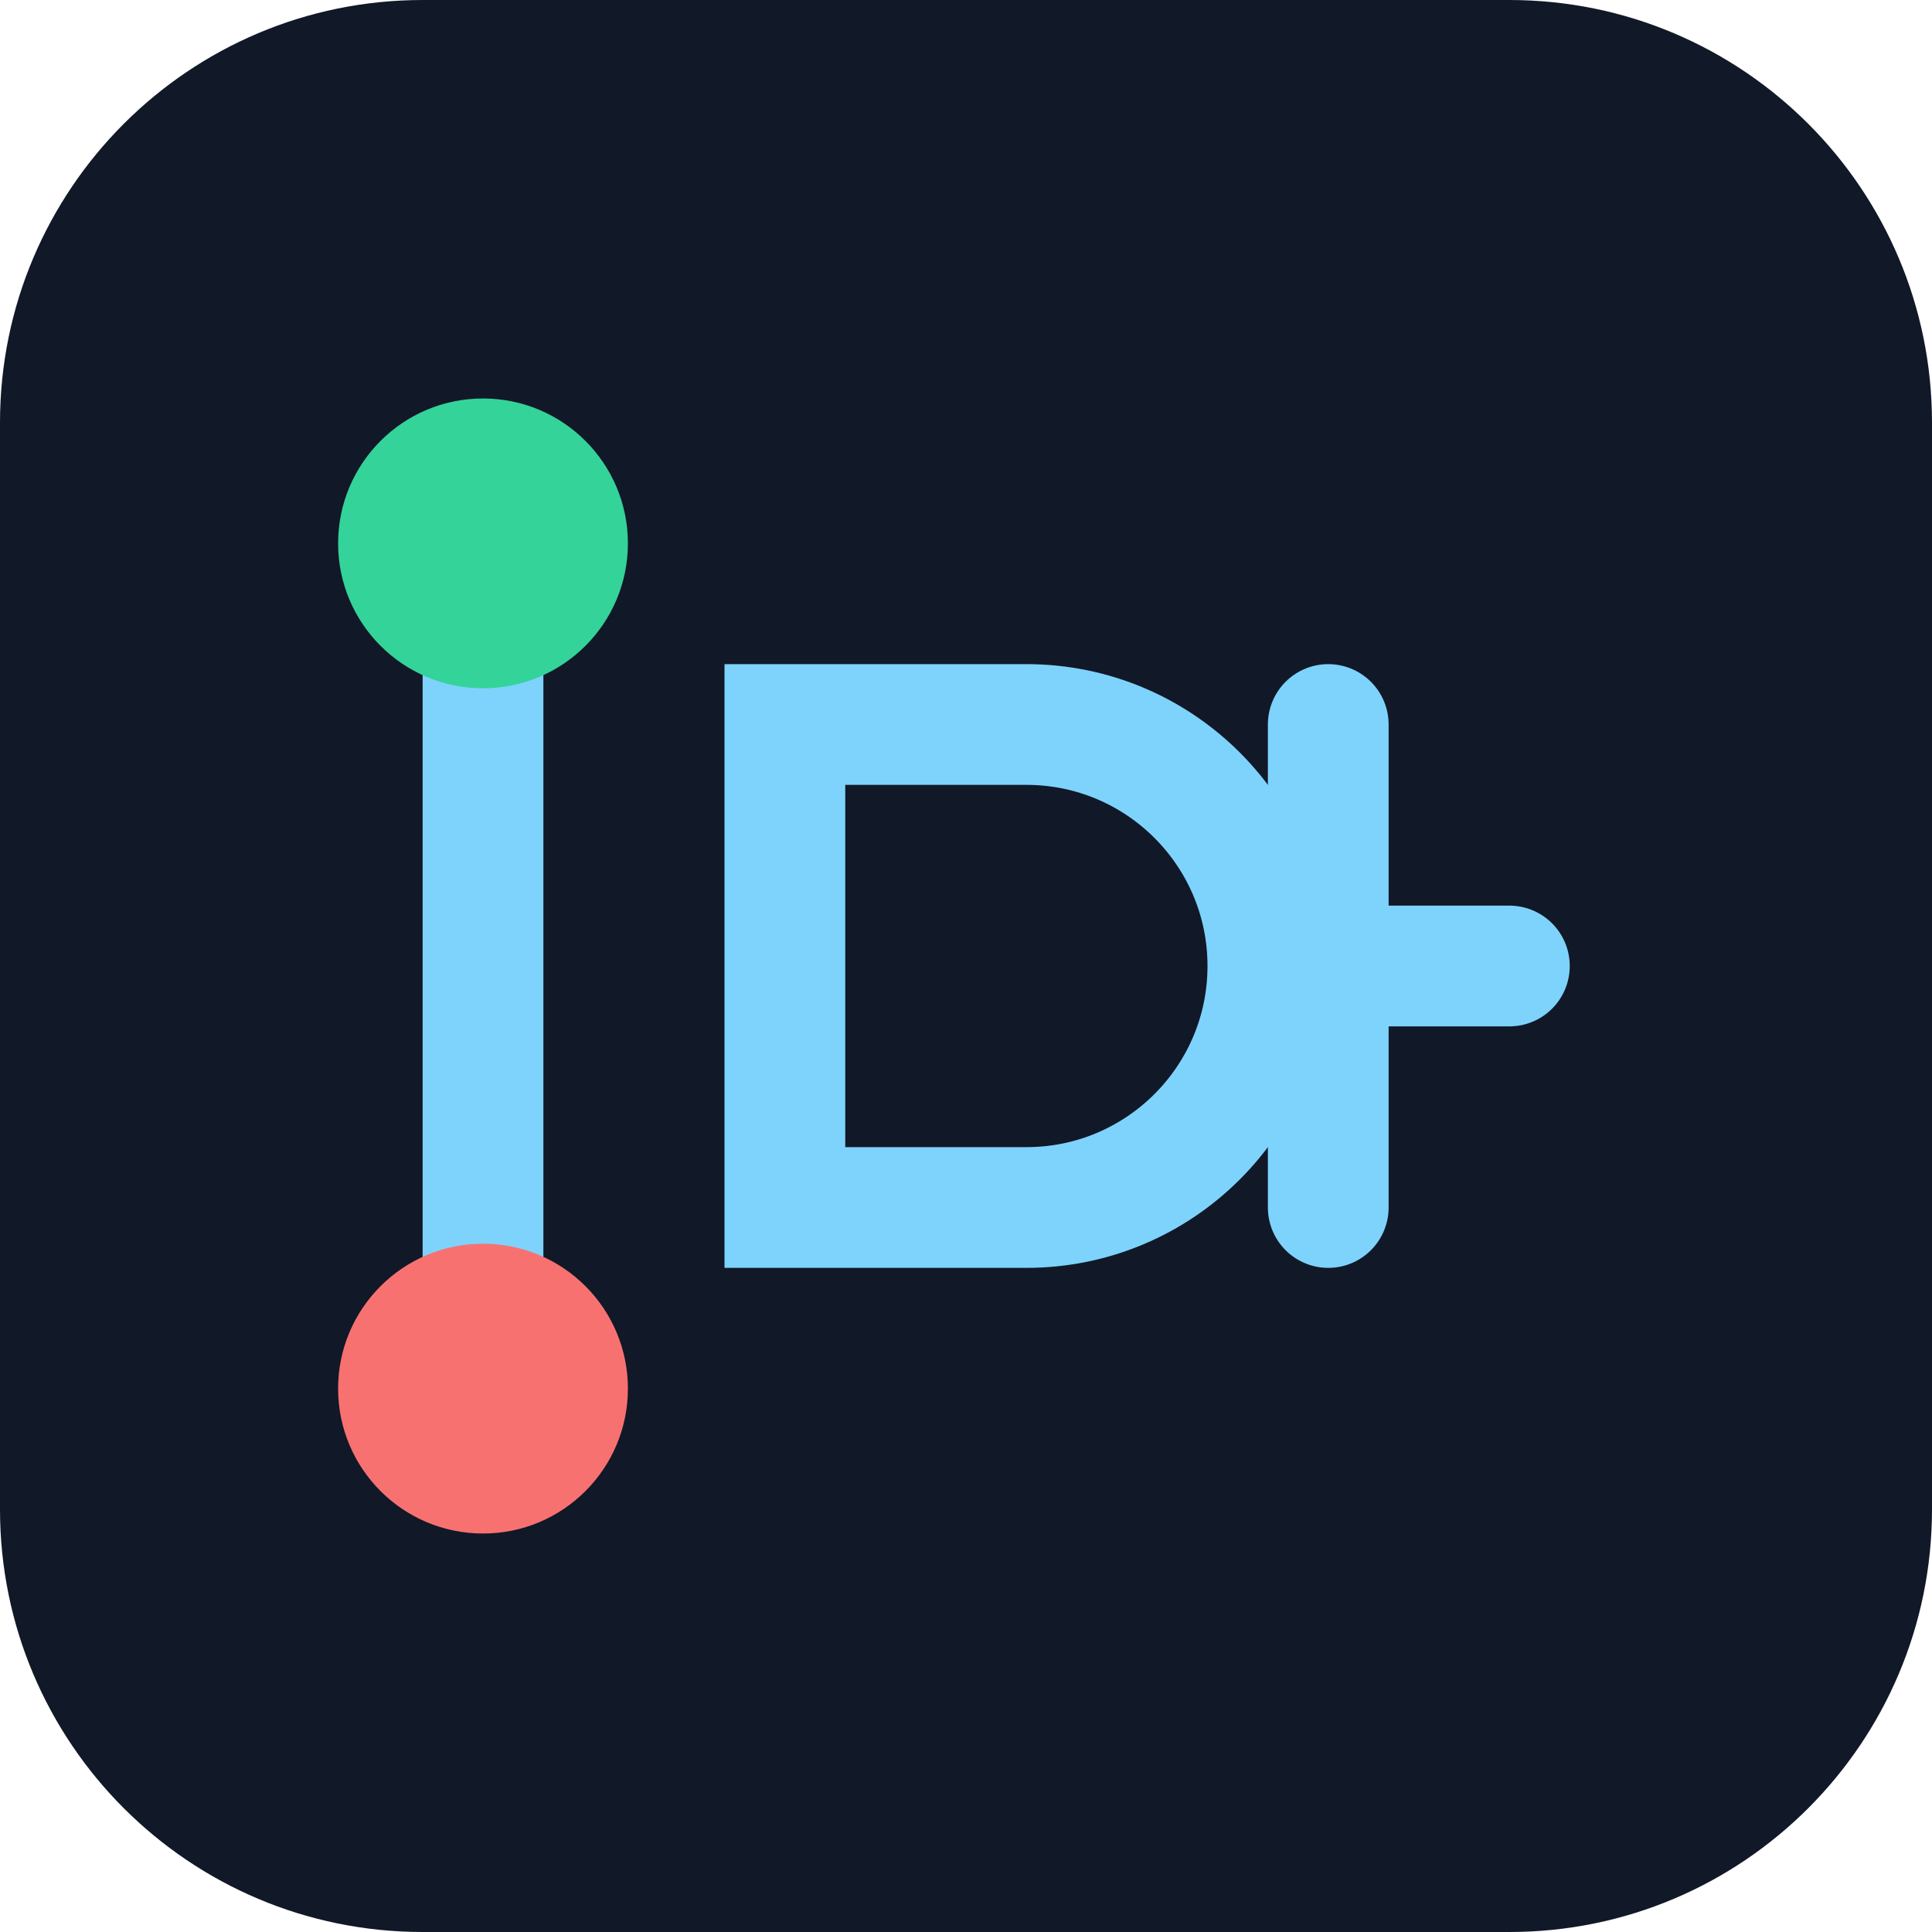
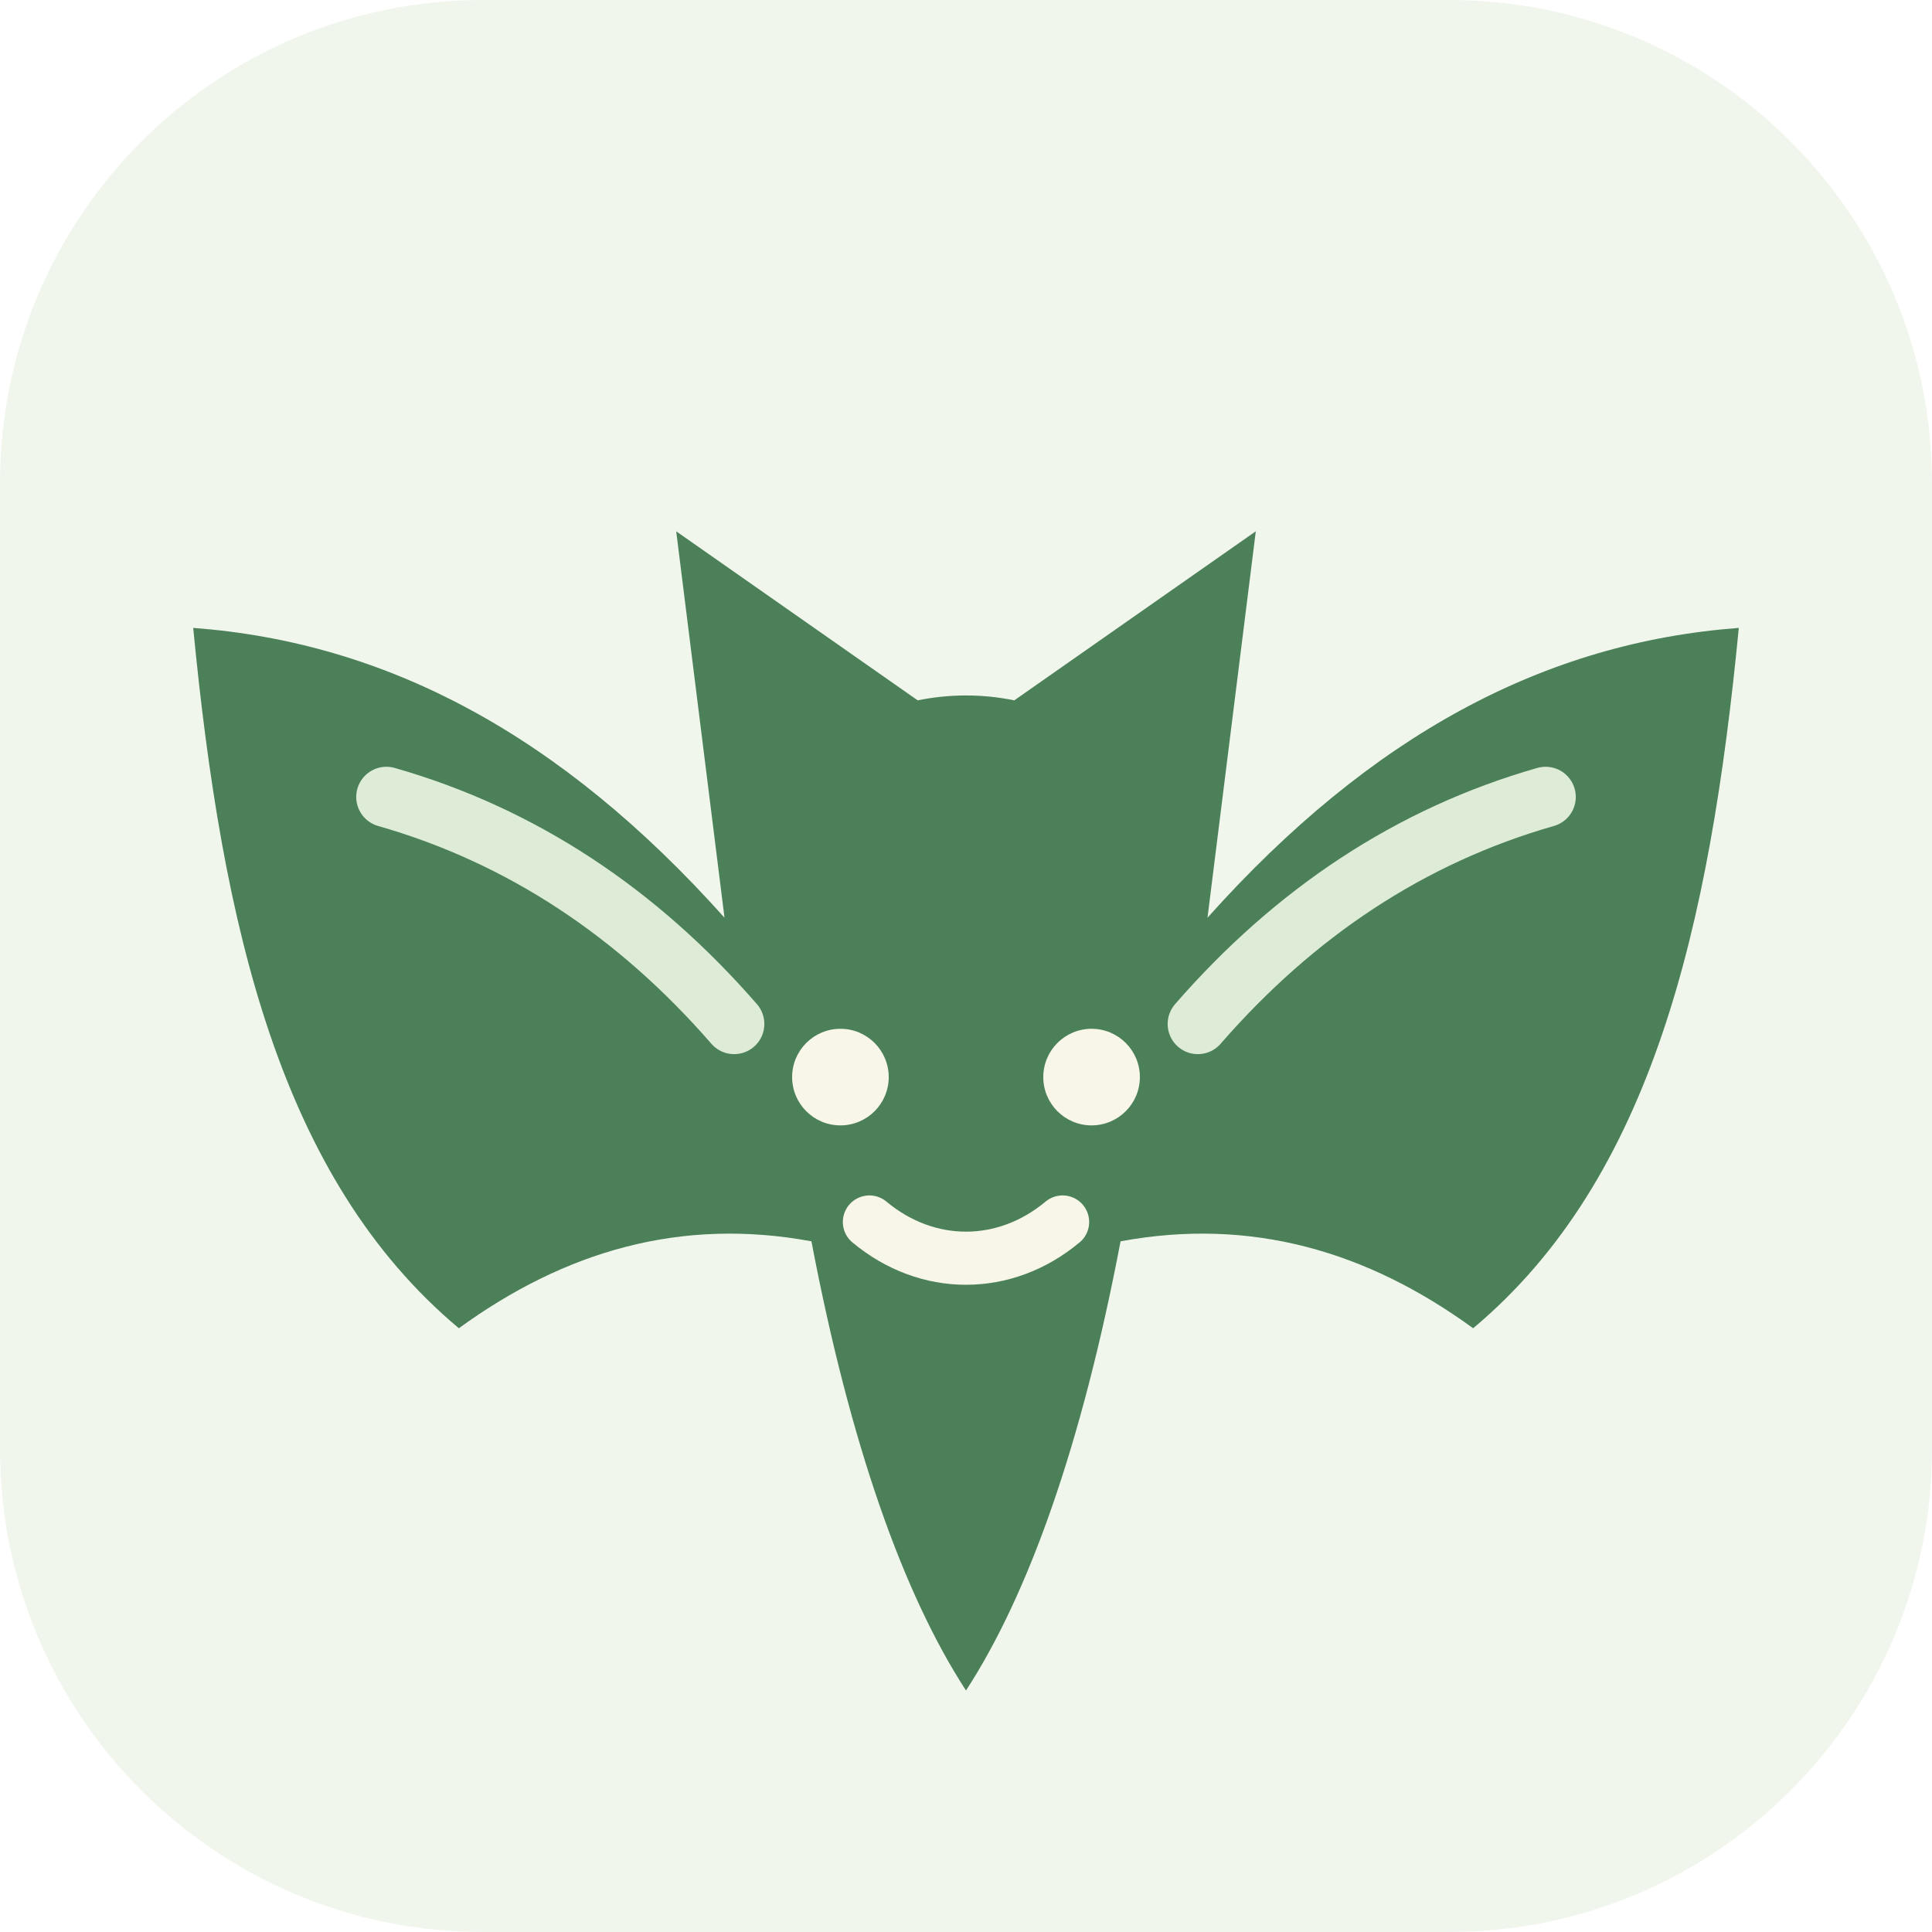
- <svg xmlns="http://www.w3.org/2000/svg" viewBox="0 0 32 32">
-   <rect width="32" height="32" rx="7" fill="#111827" />
-   <g stroke="#7dd3fc" stroke-width="2" fill="none" stroke-linecap="round">
-     <path d="M8 9v14" />
-     <path d="M13 12h4a4 4 0 0 1 0 8h-4z" />
-     <path d="M22 12v8" />
-     <path d="M25 16h-3" />
-   </g>
-   <circle cx="8" cy="9" r="2.4" fill="#34d399" />
-   <circle cx="8" cy="23" r="2.4" fill="#f87171" />
+ <svg xmlns="http://www.w3.org/2000/svg" viewBox="0 0 40 40">
+   <rect width="40" height="40" rx="10" fill="#F0F6EC" />
+   <path d="M4 13c4 .3 7.6 2.2 11 6l-1-8 5 3.5a5 5 0 0 1 2 0L26 11l-1 8c3.4-3.8 7-5.7 11-6-.6 6.2-1.8 11.4-5.5 14.5-2.2-1.6-4.6-2.3-7.3-1.8-.8 4.2-1.9 7.3-3.2 9.3-1.3-2-2.4-5.1-3.2-9.3-2.7-.5-5.1.2-7.3 1.8C5.8 24.4 4.6 19.2 4 13Z" fill="#4B8058" />
+   <path d="M8 16.5c2.8.8 5.2 2.4 7.2 4.7m16.8-4.7c-2.8.8-5.2 2.4-7.2 4.7" fill="none" stroke="#DDEBD7" stroke-linecap="round" stroke-width="1.25" />
+   <circle cx="17.4" cy="22.3" r="1" fill="#F7F6E9" />
+   <circle cx="22.6" cy="22.3" r="1" fill="#F7F6E9" />
+   <path d="M18 25.3c1.2 1 2.8 1 4 0" fill="none" stroke="#F7F6E9" stroke-linecap="round" stroke-width="1.1" />
</svg>
